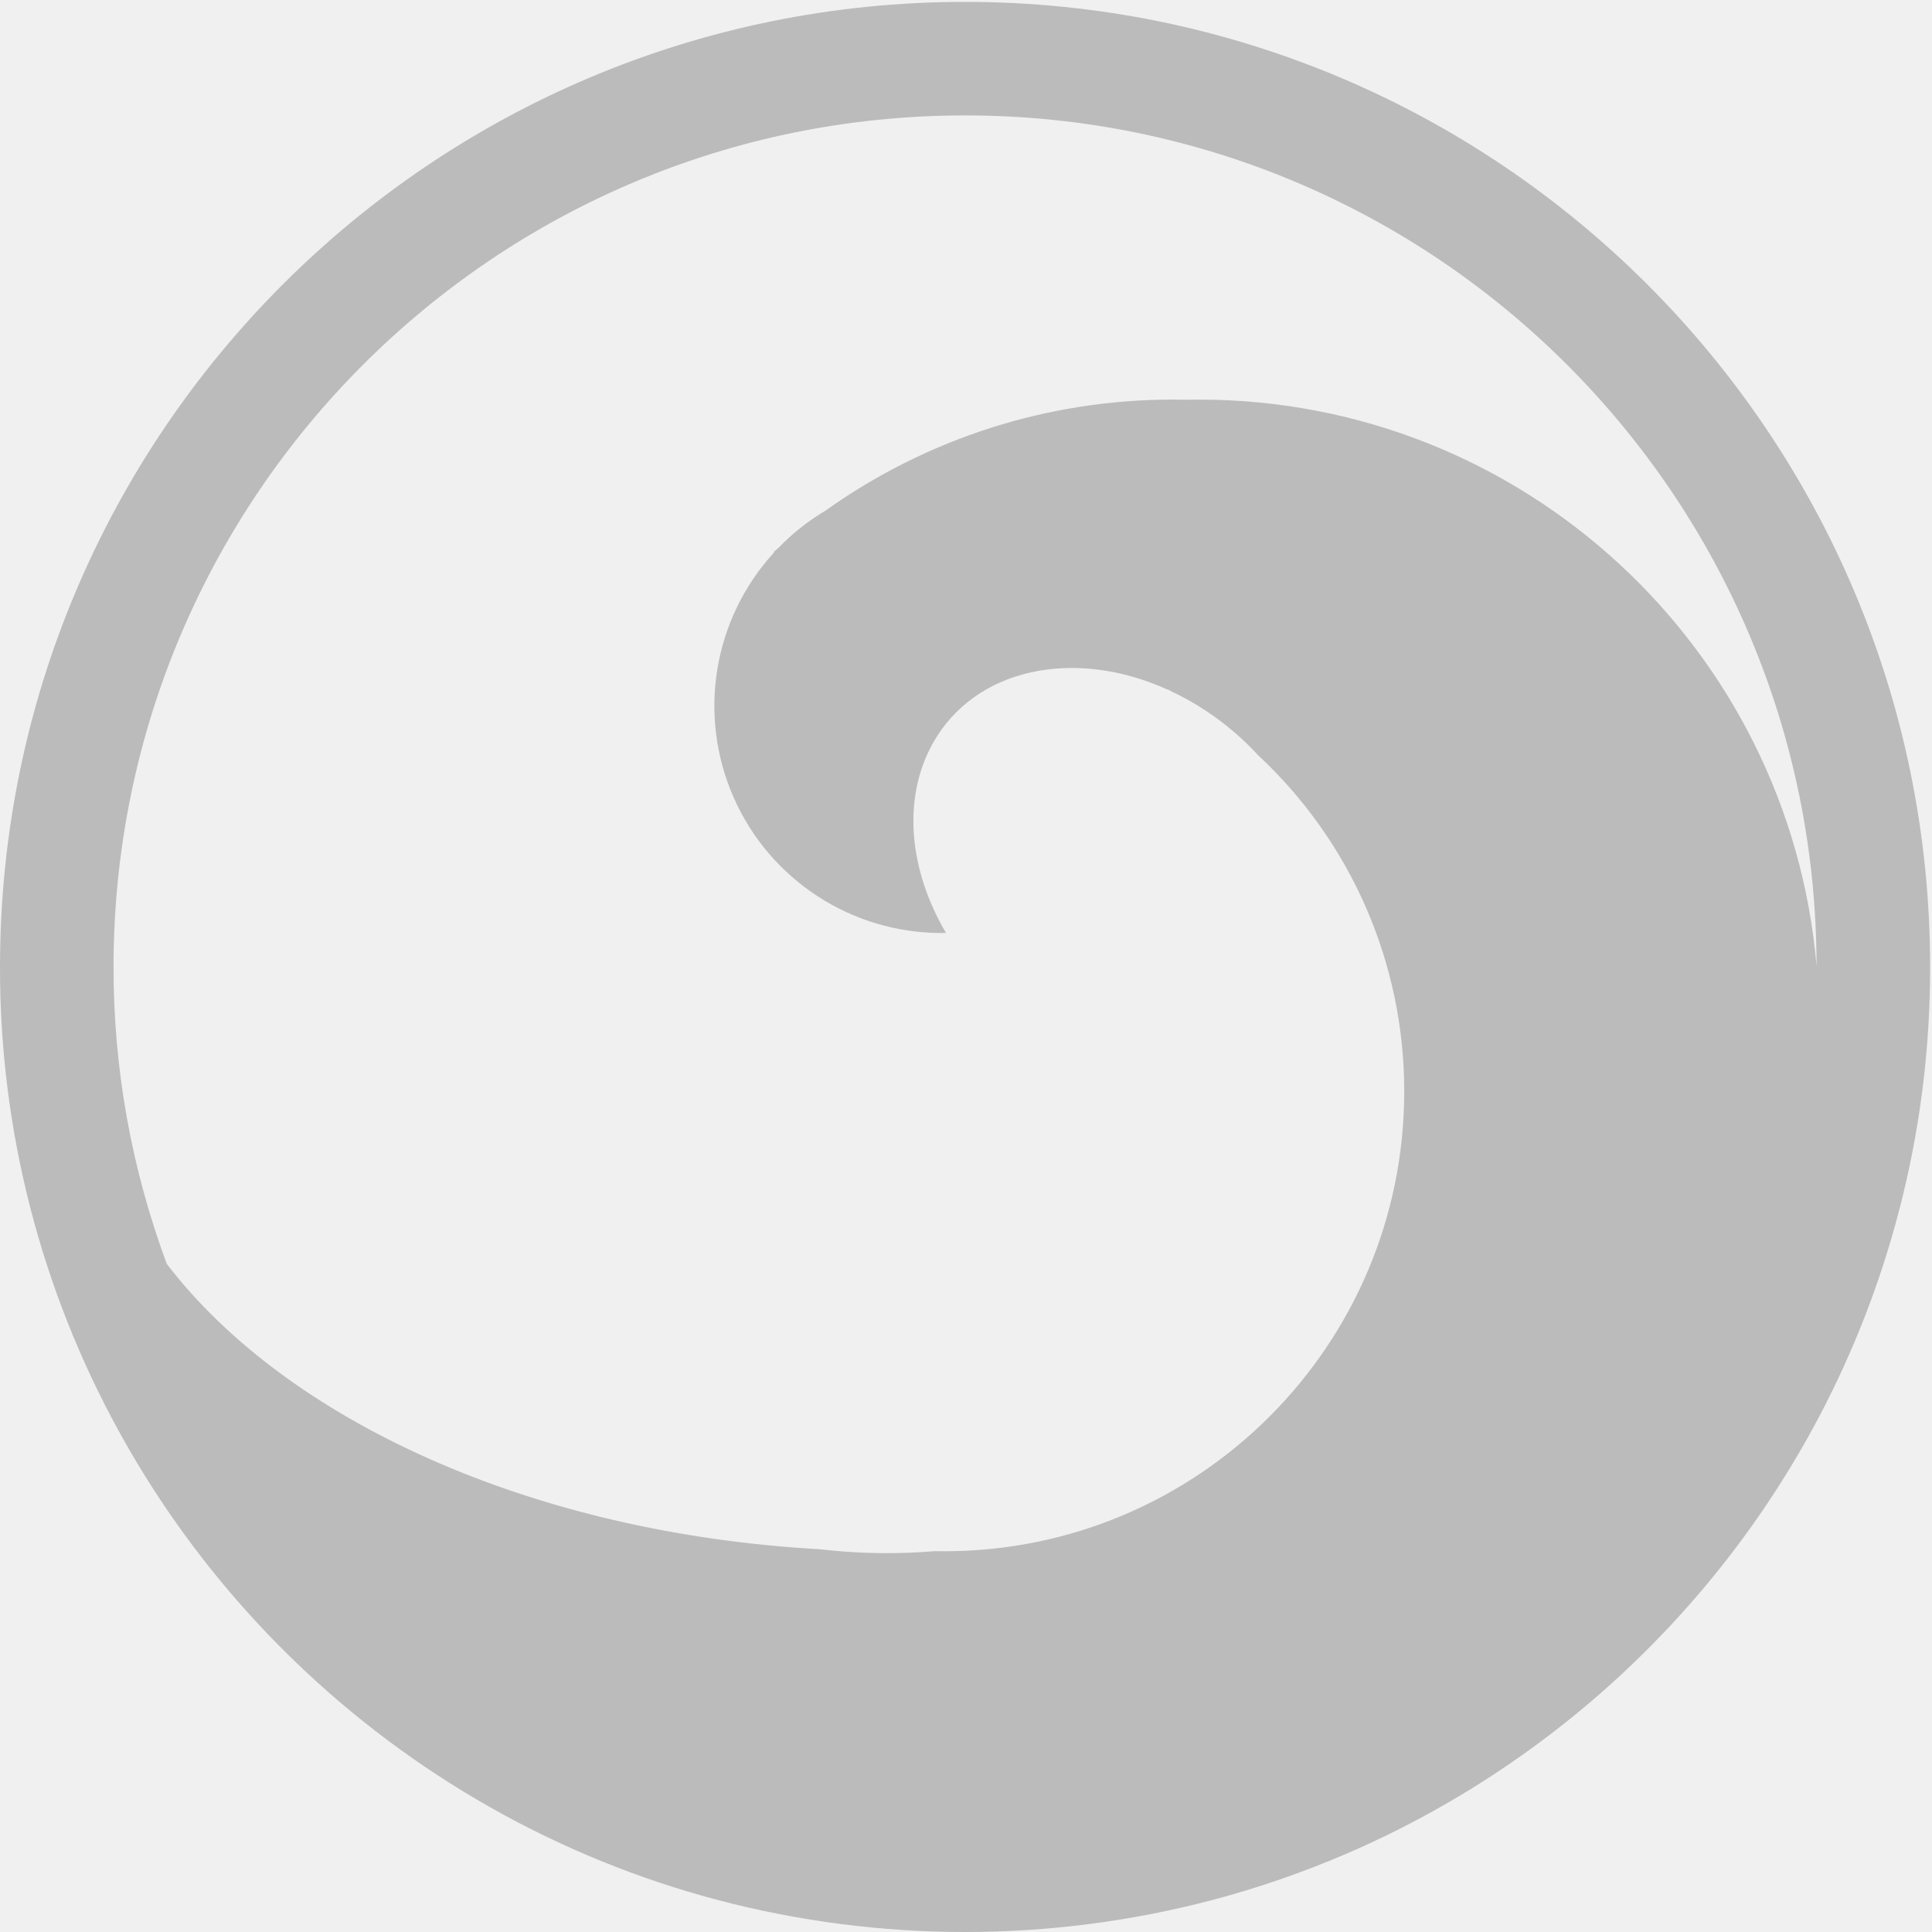
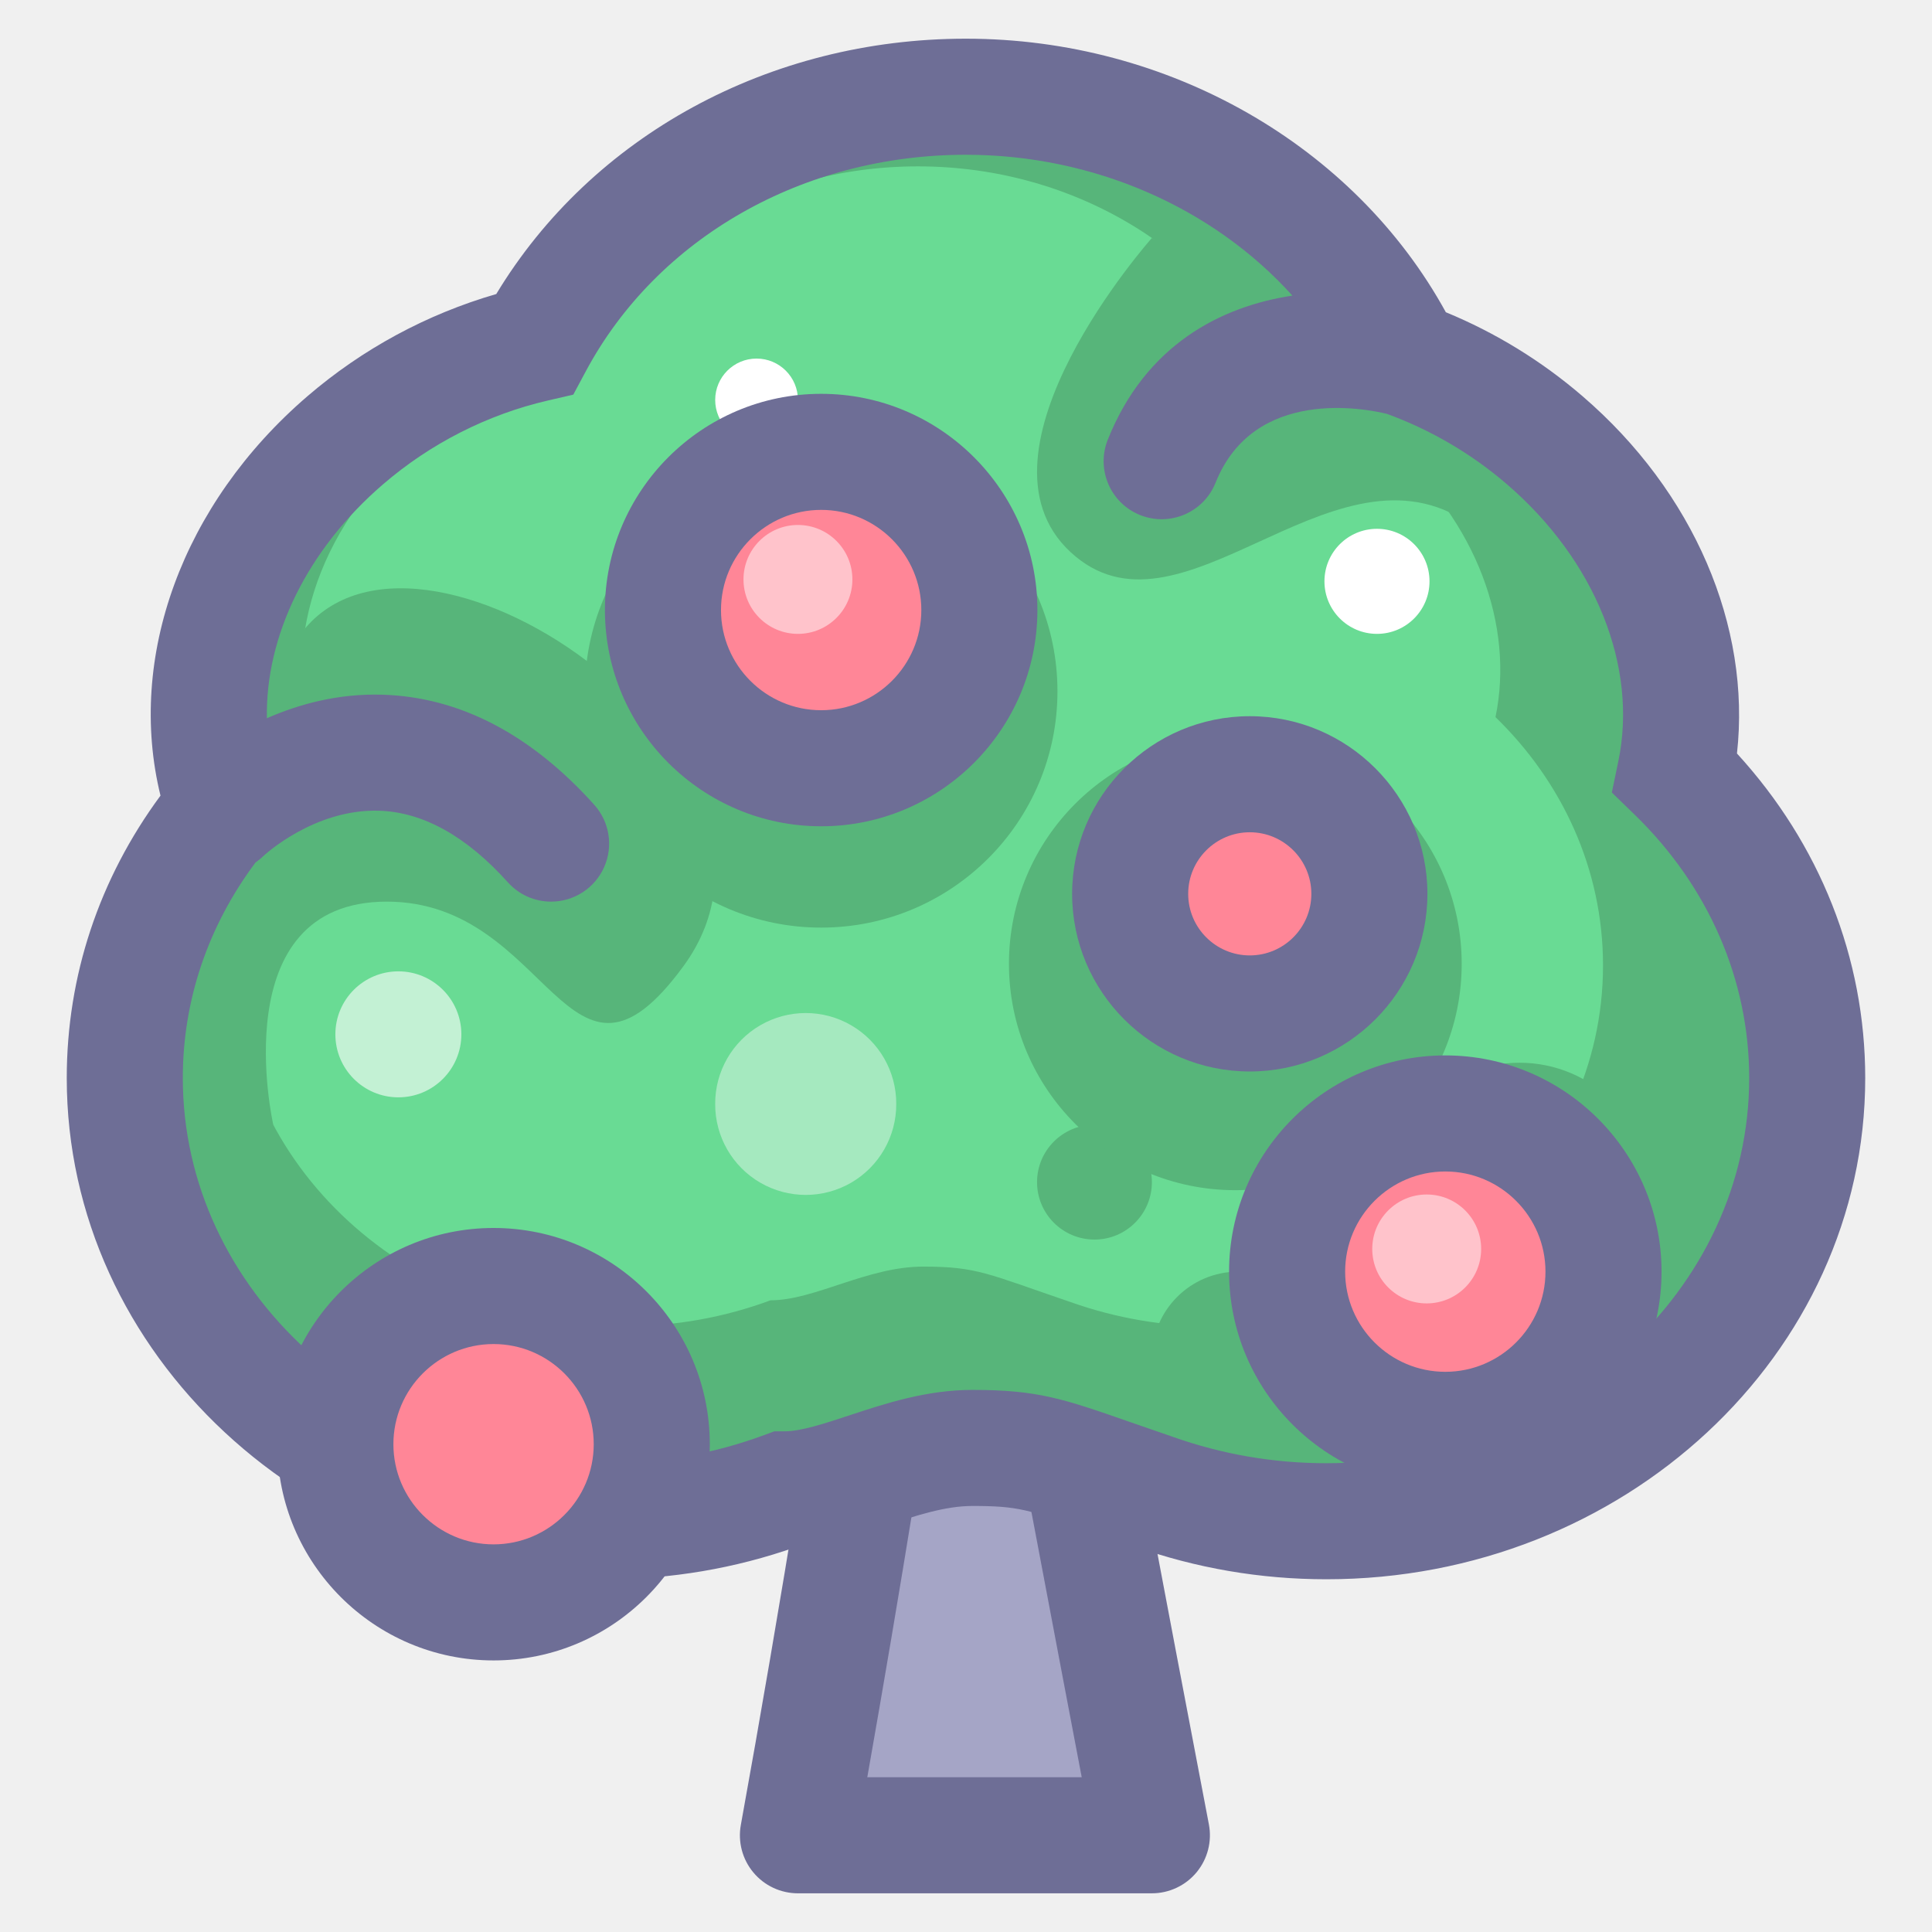
- <svg xmlns="http://www.w3.org/2000/svg" width="64" height="64" class="icon" p-id="11927" t="1575202564746" version="1.1" viewBox="0 0 1024 1024">
-   <defs>
-     <style type="text/css" />
-   </defs>
-   <path fill="#bbb" d="M967.054 745.335q-1.483 2.897-2.997 5.763c-0.307 0.579-0.62 1.156-0.929 1.734q-1.06 1.987-2.131 3.965c-0.39 0.715-0.786 1.428-1.18 2.141q-0.971 1.762-1.951 3.519c-0.429 0.764-0.863 1.525-1.299 2.286q-0.949 1.671-1.907 3.337-0.677 1.172-1.364 2.339-0.951 1.625-1.913 3.246-0.699 1.177-1.407 2.348-0.967 1.605-1.945 3.203-0.712 1.165-1.432 2.326-0.994 1.598-1.998 3.197-0.718 1.138-1.439 2.274-1.033 1.619-2.079 3.231-0.708 1.099-1.421 2.186-1.092 1.669-2.198 3.328c-0.453 0.679-0.899 1.36-1.358 2.037q-1.199 1.785-2.423 3.558c-0.4 0.584-0.799 1.173-1.199 1.755q-1.468 2.121-2.957 4.224c-0.245 0.346-0.486 0.694-0.73 1.04q-3.769 5.305-7.668 10.51c-0.311 0.415-0.626 0.825-0.938 1.238q-1.474 1.954-2.96 3.896c-0.413 0.536-0.83 1.069-1.246 1.604q-1.355 1.747-2.721 3.486c-0.459 0.581-0.921 1.159-1.383 1.738q-1.322 1.66-2.653 3.31-0.723 0.893-1.453 1.781-1.324 1.618-2.658 3.229-0.737 0.887-1.48 1.77-1.347 1.609-2.709 3.206-0.734 0.862-1.473 1.72-1.399 1.623-2.807 3.235c-0.474 0.541-0.948 1.085-1.425 1.624q-1.475 1.672-2.966 3.331c-0.44 0.49-0.877 0.98-1.318 1.468q-1.611 1.778-3.238 3.542l-1.099 1.199q-1.879 2.024-3.78 4.029c-0.206 0.216-0.408 0.435-0.613 0.65q-6.807 7.158-13.886 14.053l-0.366 0.353q-2.136 2.075-4.296 4.127c-0.28 0.266-0.562 0.529-0.843 0.799q-1.934 1.828-3.885 3.637c-0.352 0.326-0.705 0.648-1.058 0.973q-1.863 1.715-3.742 3.415-0.575 0.518-1.153 1.035-1.855 1.665-3.726 3.313l-1.172 1.027q-1.893 1.654-3.796 3.29l-1.123 0.961q-1.974 1.682-3.964 3.345c-0.331 0.276-0.66 0.553-0.992 0.828q-2.12 1.762-4.262 3.497l-0.735 0.599q-2.398 1.939-4.812 3.85l-0.227 0.181q-13.041 10.29-26.755 19.746l-0.158 0.108q-2.613 1.798-5.252 3.568l-0.471 0.314q-2.498 1.671-5.014 3.313l-0.606 0.394q-2.474 1.608-4.967 3.189l-0.621 0.393q-2.522 1.592-5.064 3.158l-0.525 0.324q-2.646 1.624-5.314 3.218l-0.292 0.175a509.962 509.962 0 0 1-53.521 27.773l-0.106 0.048q-3.023 1.346-6.064 2.654l-0.14 0.049a508.13 508.13 0 0 1-70.641 24.376 514.996 514.996 0 0 1-262.331 0 508.279 508.279 0 0 1-120.743-49.252 513.267 513.267 0 0 1-102.973-76.91l-0.042-0.04q-2.287-2.206-4.548-4.439l-0.06-0.06q-2.26-2.233-4.496-4.496l-0.042-0.042A513.614 513.614 0 0 1 72.63 775.354l-0.035-0.059q-1.641-2.734-3.249-5.495l-0.049-0.084q-1.606-2.757-3.18-5.535l-0.037-0.065q-1.586-2.802-3.139-5.626A509.193 509.193 0 0 1 0.001 512.498C0.001 230.005 229.006 0.999 511.5 0.999s511.499 229.006 511.499 511.499a509.348 509.348 0 0 1-55.945 232.836zM511.5 61.175C262.244 61.175 60.177 263.242 60.177 512.498a450.331 450.331 0 0 0 28.23 157.399c63.386 82.819 193.265 142.76 346.273 151.239a305.601 305.601 0 0 0 35.36 2.058q12.86 0 25.399-1.052 2.53 0.053 5.071 0.053c134.625 0 243.761-109.136 243.761-243.761a243.019 243.019 0 0 0-77.343-178.051A150.571 150.571 0 0 0 639.075 376.671a146.21 146.21 0 0 0-18.304-10.27c-0.578-0.328-1.144-0.674-1.724-0.999 0 0.063 0.007 0.127 0.011 0.191-49.6-22.541-102.488-11.634-124.795 28.648-16.284 29.41-12.288 67.305 7.133 100.214-0.799 0.015-1.583 0.06-2.382 0.06a120.373 120.373 0 0 1-88.813-201.635c-0.01-0.133-0.015-0.268-0.025-0.4 0.799-0.712 1.611-1.406 2.417-2.109A120.813 120.813 0 0 1 437.572 270.613 316.654 316.654 0 0 1 621.892 211.793c2.255 0 4.496 0.039 6.743 0.085 2.248-0.045 4.489-0.085 6.743-0.085 171.932 0 313.007 132.021 327.438 300.214C962.551 262.975 760.594 61.175 511.5 61.175z" p-id="11928" />
+ <svg xmlns="http://www.w3.org/2000/svg" t="1712555139162" class="icon" viewBox="0 0 1024 1024" version="1.1" p-id="2725" width="200" height="200">
+   <path d="M887.855 409.756c12.287-59.091-11.873-127.208-69.131-176.44a236.876 236.876 0 0 0-74.335-43.321C704.509 108.228 615.462 51.266 511.918 51.266c-100.288 0-187.005 53.423-228.587 131.072-35.505 8.227-70.39 25.243-100.317 50.979-63.323 54.448-86.126 131.978-63.955 194.871-33.155 39.63-52.918 89.28-52.918 143.203 0 129.735 114.084 234.899 254.827 234.899 33.581 0 65.62-6.017 94.973-16.909 28.836 0 62.905-21.946 99.435-21.946 35.135 0 41.816 4.659 96.125 23.156a272.983 272.983 0 0 0 91.528 15.691c140.734 0 254.827-105.168 254.827-234.895-0.004-62.647-26.629-119.527-70-161.63z" fill="#57B57A" p-id="2726" />
+   <path d="M454.213 790.077c-9.597 59.091-20.125 121.151-31.288 182.657h187.591s-11.406-59.575-34.668-182.641" fill="#A5A5C6" p-id="2727" />
+   <path d="M610.516 1003.494h-187.591a30.743 30.743 0 0 1-30.263-36.251c10.183-56.105 20.678-117.37 31.19-182.091 2.723-16.77 18.538-28.114 35.291-25.428a30.759 30.759 0 0 1 25.428 35.287 10579.112 10579.112 0 0 1-24.886 146.968h113.65c-5.705-29.939-14.916-78.445-27.712-146.173a30.755 30.755 0 0 1 24.513-35.939 30.784 30.784 0 0 1 35.939 24.517 81953.343 81953.343 0 0 0 34.66 182.567 30.776 30.776 0 0 1-6.505 25.383 30.78 30.78 0 0 1-23.713 11.159z" fill="#6E6E96" p-id="2728" />
+   <path d="M792.64 380.079c10.003-48.112-9.663-103.577-56.298-143.663a192.964 192.964 0 0 0-60.526-35.279C643.351 134.558 570.845 88.177 486.531 88.177c-81.66 0-152.267 43.498-186.127 106.723-28.91 6.701-57.315 20.555-81.685 41.509-51.561 44.339-70.131 107.465-52.074 158.673-26.994 32.269-43.088 72.691-43.088 116.603 0 105.632 92.893 191.27 207.49 191.27 27.343 0 53.431-4.893 77.329-13.764 23.48 0 51.221-17.865 80.963-17.865 28.614 0 34.057 3.794 78.272 18.862a222.259 222.259 0 0 0 74.528 12.775c114.589 0 207.495-85.634 207.495-191.266-0.004-51.024-21.683-97.339-56.995-131.617z" fill="#69DB94" p-id="2729" />
+   <path d="M144.84 596.133s-26.933-118.251 60.169-118.251 95.781 118.251 157.299 34.118c77.481-105.96-135.132-255.996-200.51-179.061-0.004 0-104.266 179.454-16.959 263.194zM610.516 126.142S509.949 239.267 567.367 292.583s136.666-60.584 207.786-17.377c0.004 0-104.172-120.273-164.636-149.064z" fill="#57B57A" p-id="2730" />
+   <path d="M920.628 399.363c7.522-67.445-22.869-138.663-81.849-189.363a266.306 266.306 0 0 0-72.453-44.511C717.776 77.026 619.322 20.506 511.918 20.506 407.73 20.506 313.655 72.022 263.03 155.847a267.799 267.799 0 0 0-100.07 54.149C96.535 267.106 67.117 348.495 85.064 421.69c-32.564 44.175-49.683 95.6-49.683 149.704 0 146.493 128.115 265.658 285.586 265.658 34.733 0 68.651-5.75 100.899-17.106 16.393-1.062 32.228-6.283 47.595-11.356 16.204-5.348 31.51-10.393 45.909-10.393 24.325 0 29.517 1.809 63.327 13.604a2912.502 2912.502 0 0 0 22.491 7.776c32.617 11.59 66.879 17.467 101.834 17.467 157.472 0 285.586-119.174 285.586-265.658 0-63.537-24.025-124.03-67.982-172.023z m-217.592 376.171a242.486 242.486 0 0 1-81.607-14.051 2828.615 2828.615 0 0 1-22.458-7.768c-35.55-12.394-48.85-17.037-83.596-17.037-24.283 0-46.012 7.169-65.185 13.489-13.177 4.351-25.625 8.457-34.25 8.457h-5.524l-5.18 1.923c-26.798 9.95-55.15 14.986-84.272 14.986-123.55 0-224.068-91.577-224.068-204.14 0-41.205 13.304-80.462 38.531-114.261 1.39-0.968 2.736-2.03 3.986-3.252 0.262-0.254 26.921-25.284 61.597-24.181 23.283 0.759 46.233 13.538 68.208 37.99a30.686 30.686 0 0 0 22.889 10.192 30.759 30.759 0 0 0 22.864-51.323C281.362 389.159 243.688 369.527 203.004 368.214c-23.611-0.771-44.576 4.999-61.552 12.468-0.779-43.559 21.257-89.329 61.621-124.034 25.124-21.614 55.281-36.94 87.205-44.339l13.587-3.15 6.583-12.296c37.937-70.833 115.134-114.835 201.474-114.835 67.945 0 131.125 28.159 173.077 74.655-37.896 5.725-77.739 26.051-97.844 76.332a30.759 30.759 0 0 0 57.122 22.844c20.387-50.97 79.511-39.261 90.822-36.497a205.296 205.296 0 0 1 63.586 37.284c46.894 40.315 69.528 96.584 59.066 146.849l-3.445 16.557 12.136 11.779c39.118 37.973 60.662 87.541 60.67 139.57-0.012 112.555-100.526 204.131-224.076 204.131z" fill="#6E6E96" p-id="2731" />
+   <path d="M735.518 673.999m-53.316 0a53.316 53.316 0 1 0 106.632 0 53.316 53.316 0 1 0-106.632 0Z" fill="#57B57A" p-id="2732" />
+   <path d="M682.194 473.756m-19.789 0a19.789 19.789 0 1 0 39.577 0 19.789 19.789 0 1 0-39.577 0Z" fill="#57B57A" p-id="2733" />
+   <path d="M805.366 633.11m-69.844 0a69.844 69.844 0 1 0 139.689 0 69.844 69.844 0 1 0-139.689 0Z" fill="#57B57A" p-id="2734" />
+   <path d="M656.249 719.728m-45.729 0a45.729 45.729 0 1 0 91.458 0 45.729 45.729 0 1 0-91.458 0Z" fill="#57B57A" p-id="2735" />
+   <path d="M580.089 626.564m-30.431 0a30.431 30.431 0 1 0 60.863 0 30.431 30.431 0 1 0-60.863 0Z" fill="#57B57A" p-id="2736" />
+   <path d="M400.996 211.981m-21.929 0a21.929 21.929 0 1 0 43.859 0 21.929 21.929 0 1 0-43.859 0Z" fill="#FFFFFF" p-id="2737" />
+   <path d="M435.229 323.343m-43.063 0a43.063 43.063 0 1 0 86.126 0 43.063 43.063 0 1 0-86.126 0Z" fill="#FFFFFF" p-id="2738" />
+   <path d="M580.089 484.403m-30.431 0a30.431 30.431 0 1 0 60.863 0 30.431 30.431 0 1 0-60.863 0Z" fill="#FFFFFF" opacity=".5" p-id="2739" />
+   <path d="M211.141 548.222m-33.388 0a33.388 33.388 0 1 0 66.777 0 33.388 33.388 0 1 0-66.777 0Z" fill="#FFFFFF" opacity=".6" p-id="2740" />
+   <path d="M435.229 366.406m-125.244 0a125.244 125.244 0 1 0 250.488 0 125.244 125.244 0 1 0-250.488 0Z" fill="#57B57A" p-id="2741" />
+   <path d="M654.748 510.839m-119.982 0a119.982 119.982 0 1 0 239.964 0 119.982 119.982 0 1 0-239.964 0Z" fill="#57B57A" p-id="2742" />
+   <path d="M435.229 323.343m-83.85 0a83.85 83.85 0 1 0 167.7 0 83.85 83.85 0 1 0-167.7 0Z" fill="#FF8697" p-id="2743" />
+   <path d="M435.233 437.948c-63.196 0-114.609-51.413-114.609-114.605s51.413-114.609 114.609-114.609 114.609 51.413 114.609 114.609-51.417 114.605-114.609 114.605z m0-167.696c-29.275 0-53.091 23.816-53.091 53.091s23.816 53.087 53.091 53.087 53.091-23.816 53.091-53.087-23.82-53.091-53.091-53.091z" fill="#6E6E96" p-id="2744" />
+   <path d="M261.602 765.457m-83.85 0a83.85 83.85 0 1 0 167.7 0 83.85 83.85 0 1 0-167.7 0Z" fill="#FF8697" p-id="2745" />
+   <path d="M261.602 880.063c-63.196 0-114.609-51.413-114.609-114.605s51.413-114.605 114.609-114.605 114.605 51.413 114.605 114.605-51.409 114.605-114.605 114.605z m0-167.692c-29.275 0-53.091 23.816-53.091 53.087s23.816 53.087 53.091 53.087 53.087-23.816 53.087-53.087-23.812-53.087-53.087-53.087z" fill="#6E6E96" p-id="2746" />
+   <path d="M662.405 473.756m-63.397 0a63.397 63.397 0 1 0 126.794 0 63.397 63.397 0 1 0-126.794 0Z" fill="#FF8697" p-id="2747" />
+   <path d="M662.409 567.908c-51.918 0-94.161-42.239-94.161-94.152 0-51.918 42.243-94.156 94.161-94.156 51.914 0 94.152 42.239 94.152 94.156 0 51.914-42.239 94.152-94.152 94.152z m0-126.79c-18 0-32.642 14.641-32.642 32.638s14.641 32.634 32.642 32.634c17.996 0 32.634-14.637 32.634-32.634s-14.641-32.638-32.634-32.638z" fill="#6E6E96" p-id="2748" />
+   <path d="M766.044 673.999m-83.85 0a83.85 83.85 0 1 0 167.7 0 83.85 83.85 0 1 0-167.7 0Z" fill="#FF8697" p-id="2749" />
+   <path d="M766.044 788.605c-63.196 0-114.609-51.413-114.609-114.605 0-63.196 51.413-114.609 114.609-114.609 63.192 0 114.605 51.413 114.605 114.609 0.004 63.192-51.409 114.605-114.605 114.605z m0-167.696c-29.275 0-53.091 23.82-53.091 53.091s23.82 53.087 53.091 53.087 53.087-23.816 53.087-53.087-23.812-53.091-53.087-53.091z" fill="#6E6E96" p-id="2750" />
+   <path d="M756.18 661.97m-28.86 0a28.86 28.86 0 1 0 57.721 0 28.86 28.86 0 1 0-57.721 0Z" fill="#FFFFFF" opacity=".5" p-id="2751" />
+   <path d="M422.925 307.106m-28.86 0a28.86 28.86 0 1 0 57.721 0 28.86 28.86 0 1 0-57.721 0Z" fill="#FFFFFF" opacity=".5" p-id="2752" />
+   <path d="M427.047 585.129m-47.981 0a47.981 47.981 0 1 0 95.961 0 47.981 47.981 0 1 0-95.961 0Z" fill="#FFFFFF" opacity=".4" p-id="2753" />
+   <path d="M729.826 308.123m-27.843 0a27.843 27.843 0 1 0 55.687 0 27.843 27.843 0 1 0-55.687 0Z" fill="#FFFFFF" p-id="2754" />
</svg>
